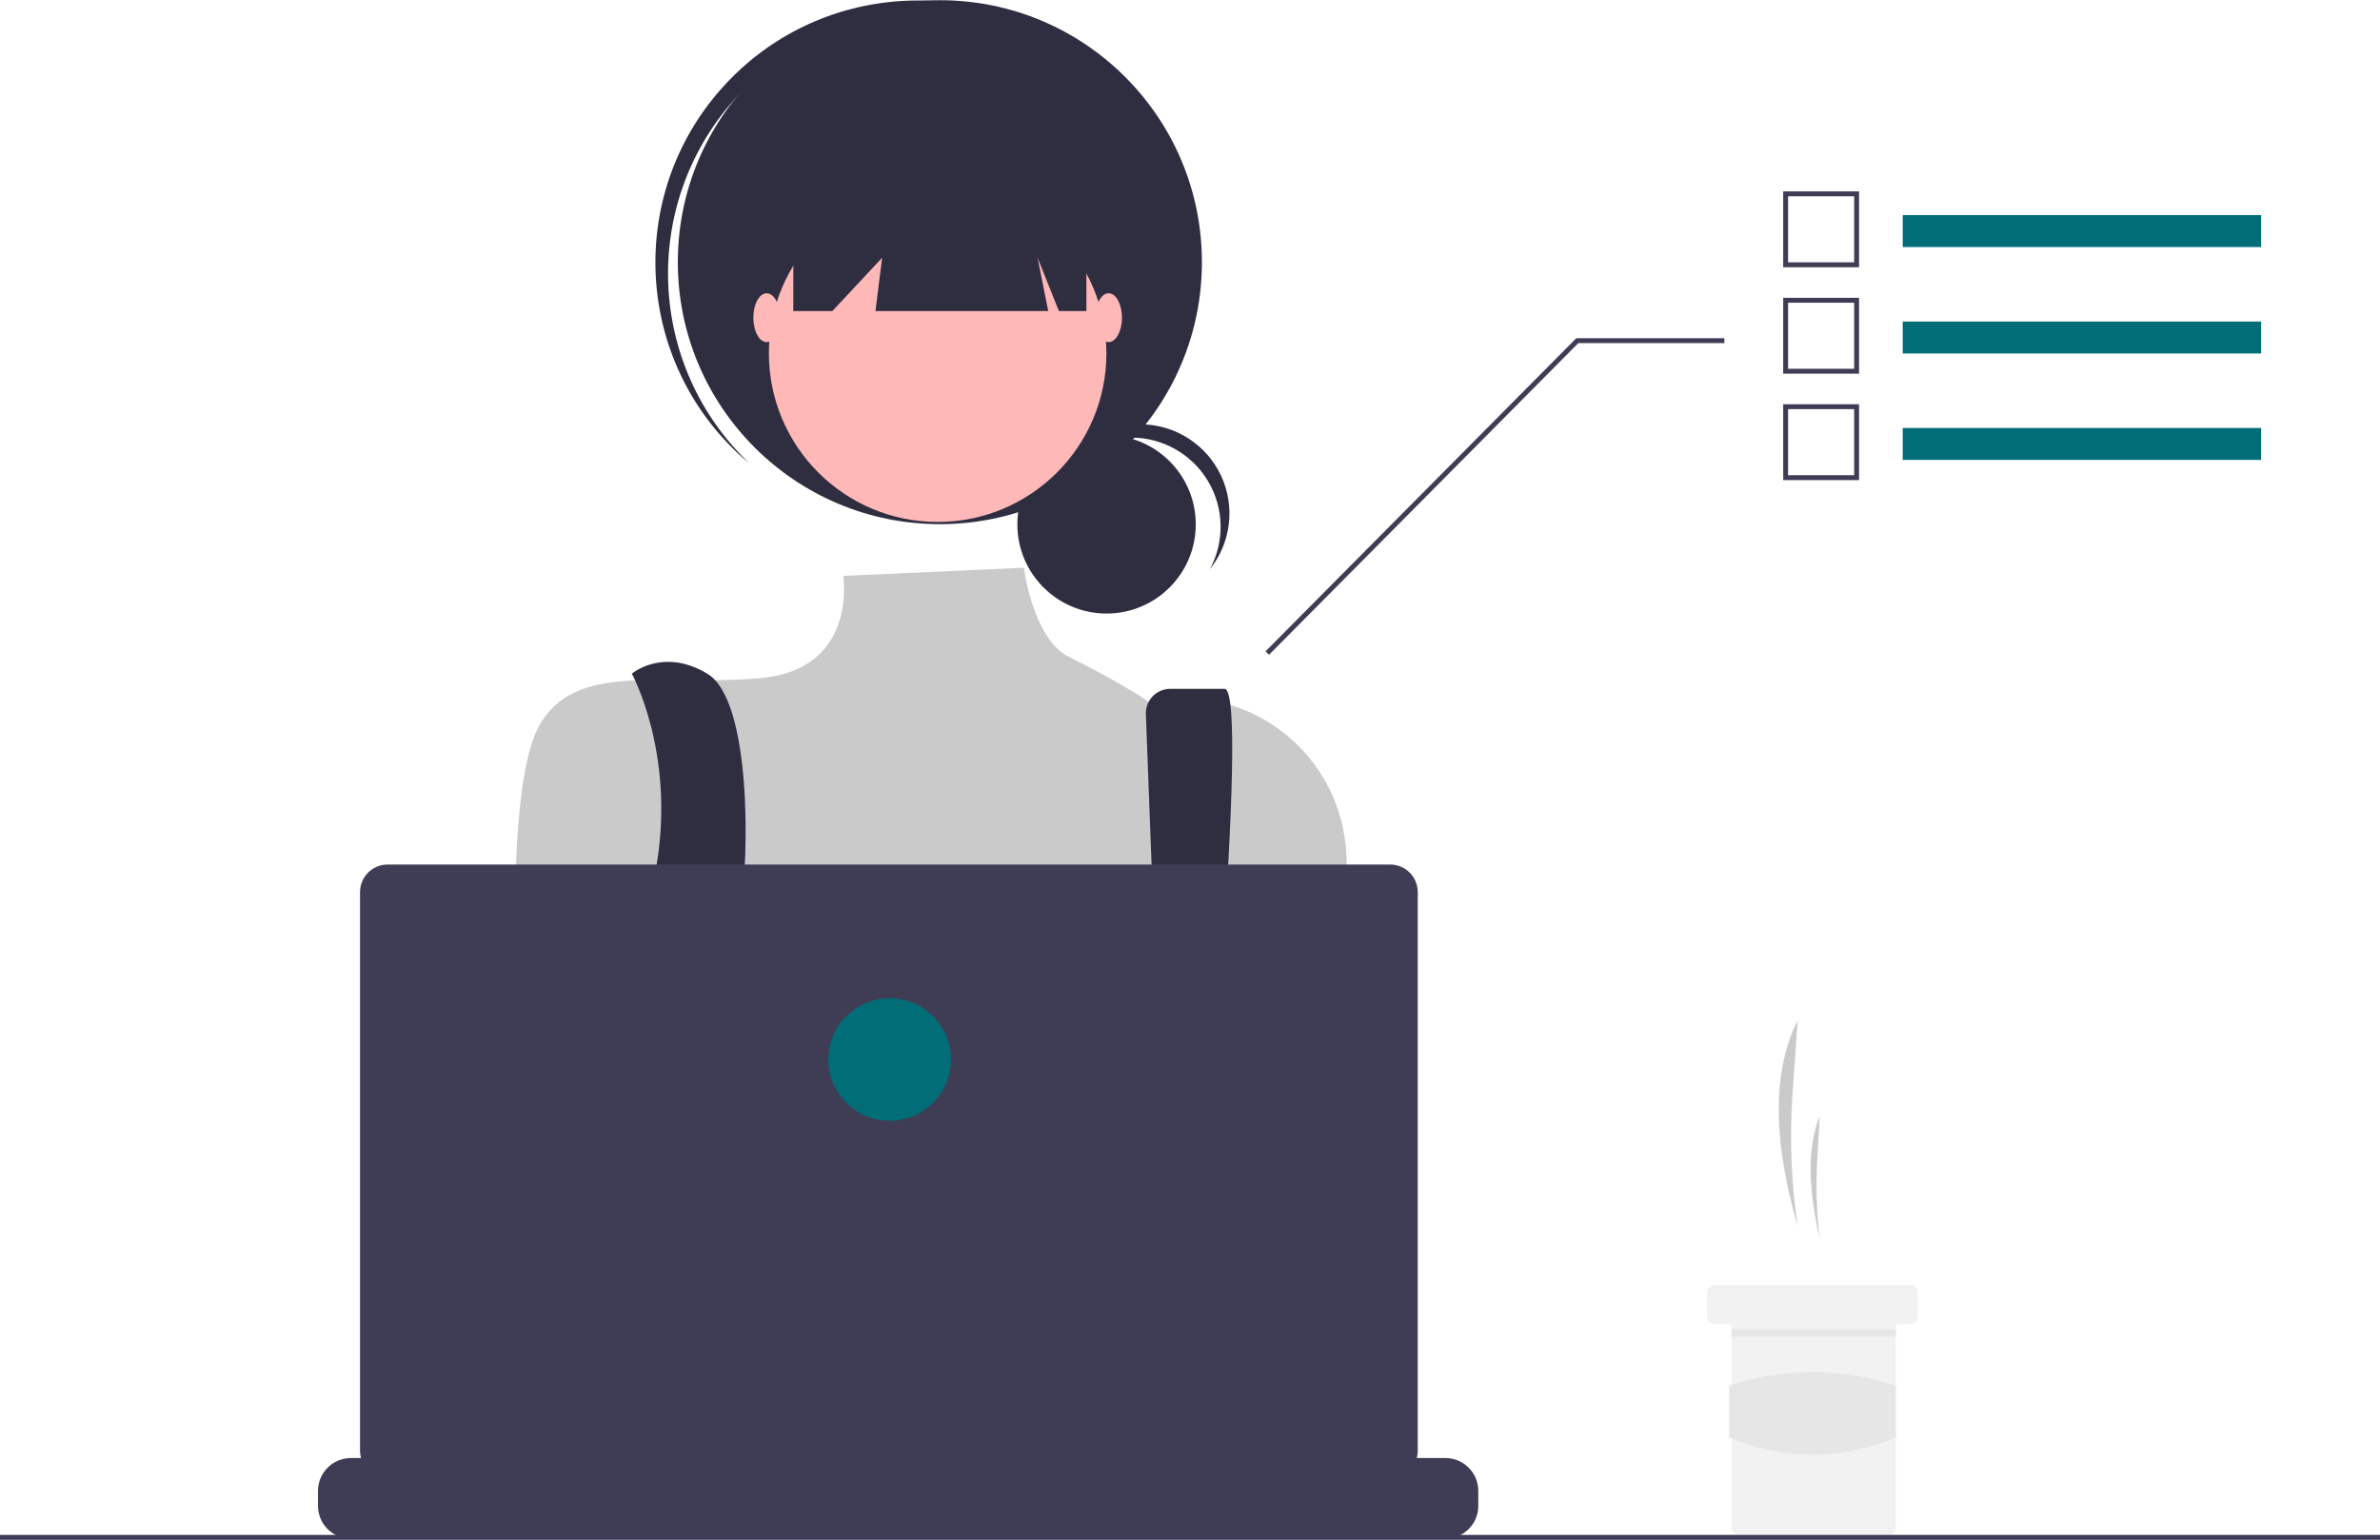
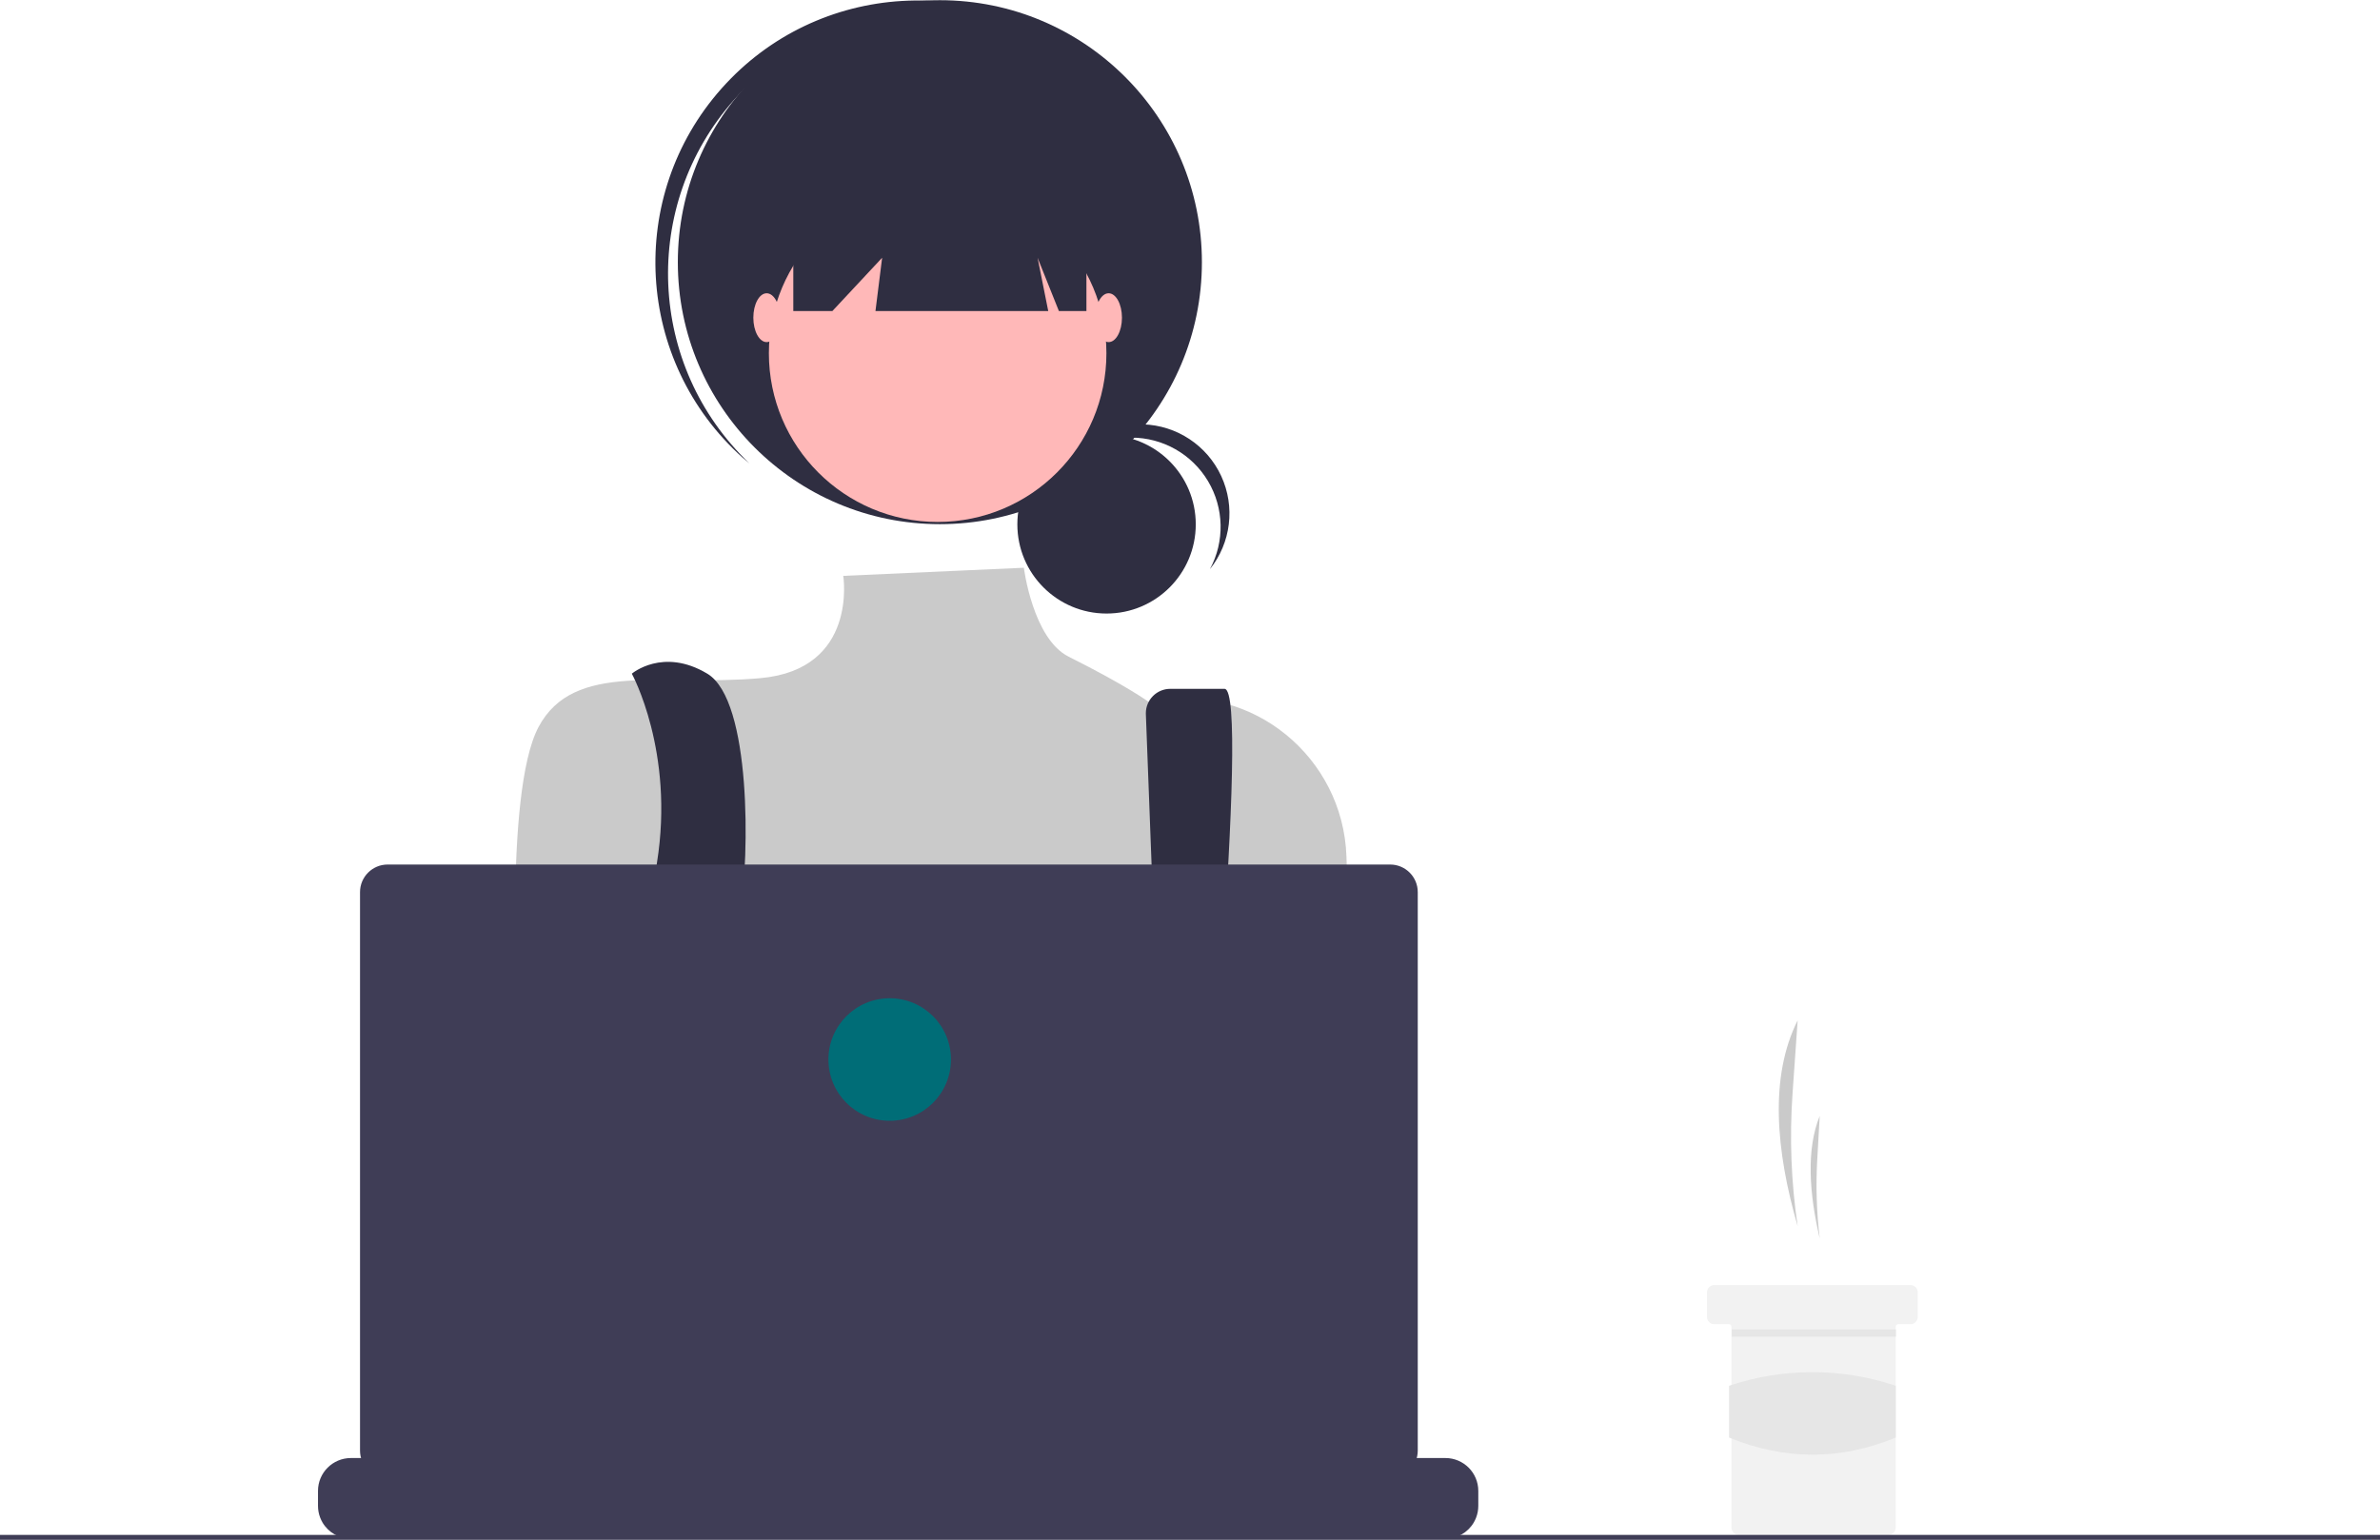
<svg xmlns="http://www.w3.org/2000/svg" id="ab47acfe-844d-4101-aa7b-df38aa50dbe4" data-name="Layer 1" width="971.052" height="628.381" viewBox="0 0 971.052 628.381">
  <path d="M847.931,636.215h0a249.626,249.626,0,0,1-2.095-54.111l2.095-29.889h0c-11.542,22.966-8.933,53.192,0,84Z" transform="translate(-114.4741 -135.8093)" fill="#cacaca" />
  <path d="M856.931,641.215h0a183.497,183.497,0,0,1-1.008-32.209l1.008-17.791h0C851.378,604.885,852.633,622.877,856.931,641.215Z" transform="translate(-114.4741 -135.8093)" fill="#cacaca" />
  <path d="M896.936,663.217v10a3.016,3.016,0,0,1-3,3h-5a.996.996,0,0,0-1,1v82a3.016,3.016,0,0,1-3,3h-61a3.002,3.002,0,0,1-3-3v-82a1.003,1.003,0,0,0-1-1h-6a3.002,3.002,0,0,1-3-3v-10a2.996,2.996,0,0,1,3-3h80A3.009,3.009,0,0,1,896.936,663.217Z" transform="translate(-114.4741 -135.8093)" fill="#f2f2f2" />
  <rect x="706.552" y="542.508" width="67" height="3" fill="#e6e6e6" />
  <path d="M887.936,722.462c-22.42,9.278-45.084,9.38-68,0V701.327a106.79,106.79,0,0,1,68,0Z" transform="translate(-114.4741 -135.8093)" fill="#e6e6e6" />
  <circle cx="451.481" cy="213.985" r="36.396" fill="#2f2e41" />
  <path d="M576.095,314.401a36.401,36.401,0,0,1,32.039,53.669,36.387,36.387,0,1,0-60.454-39.982A36.306,36.306,0,0,1,576.095,314.401Z" transform="translate(-114.4741 -135.8093)" fill="#2f2e41" />
  <circle cx="383.471" cy="106.996" r="106.912" fill="#2f2e41" />
  <path d="M414.036,176.471A106.893,106.893,0,0,1,562.203,165.261c-.874-.831-1.739-1.669-2.648-2.476a106.913,106.913,0,0,0-142.066,159.807c.908.808,1.842,1.568,2.77,2.339A106.893,106.893,0,0,1,414.036,176.471Z" transform="translate(-114.4741 -135.8093)" fill="#2f2e41" />
  <circle cx="382.565" cy="144.143" r="68.859" fill="#ffb8b8" />
  <path d="M532.214,367.505l-73.688,3.313s6.15,38.108-33.715,41.732-76.107-7.248-90.604,19.933-8.248,123.966-8.248,123.966,27.181,97.852,48.926,112.349,212.013-5.436,212.013-5.436L666.526,562.817l-2.697-77.54c-1.408-40.491-38.377-70.892-78.194-63.398q-1.173.221-2.362.475s-8.747-6.538-32.747-18.538C535.849,396.479,532.214,367.505,532.214,367.505Z" transform="translate(-114.4741 -135.8093)" fill="#cacaca" />
  <path d="M372.26,410.738s17.514,31.778,10.266,77.08,23.164,141.114,23.164,141.114l21.745-5.436s-14.497-94.228-10.872-115.973,4.624-85.913-13.497-96.785S372.26,410.738,372.26,410.738Z" transform="translate(-114.4741 -135.8093)" fill="#2f2e41" />
  <path d="M581.999,427.4l7.617,200.626,14.497,9.06s20.839-220.167,9.966-220.167H591.956a9.97,9.97,0,0,0-9.97,9.97Q581.986,427.145,581.999,427.4Z" transform="translate(-114.4741 -135.8093)" fill="#2f2e41" />
  <circle cx="301.182" cy="479.532" r="9.06" fill="#006d77" />
  <circle cx="482.39" cy="488.592" r="9.06" fill="#006d77" />
  <polygon points="323.672 58.069 323.672 126.928 339.619 126.928 359.914 105.183 357.196 126.928 427.685 126.928 423.336 105.183 432.034 126.928 443.269 126.928 443.269 58.069 323.672 58.069" fill="#2f2e41" />
  <ellipse cx="312.8" cy="129.647" rx="5.436" ry="9.966" fill="#ffb8b8" />
  <ellipse cx="452.329" cy="129.647" rx="5.436" ry="9.966" fill="#ffb8b8" />
  <path d="M717.626,744.255v6.07a13.34,13.34,0,0,1-.91,4.87,13.683,13.683,0,0,1-.97,2,13.437,13.437,0,0,1-11.55,6.56h-446.55a13.437,13.437,0,0,1-11.55-6.56,13.69,13.69,0,0,1-.97-2,13.341,13.341,0,0,1-.91-4.87v-6.07a13.426,13.426,0,0,1,13.423-13.43h25.747v-2.83a.559.559,0,0,1,.558-.56h13.432a.559.559,0,0,1,.56.558v2.832h8.39v-2.83a.559.559,0,0,1,.558-.56h13.432a.559.559,0,0,1,.56.558v2.832h8.4v-2.83a.559.559,0,0,1,.558-.56h13.432a.559.559,0,0,1,.56.558v2.832h8.39v-2.83a.559.559,0,0,1,.558-.56h13.432a.559.559,0,0,1,.56.558v2.832h8.39v-2.83a.559.559,0,0,1,.558-.56h13.432a.559.559,0,0,1,.56.558v2.832h8.4v-2.83a.559.559,0,0,1,.558-.56h13.432a.559.559,0,0,1,.56.558v2.832h8.39v-2.83a.559.559,0,0,1,.558-.56H526.806a.559.559,0,0,1,.56.558v2.832h8.4v-2.83a.559.559,0,0,1,.558-.56h13.432a.566.566,0,0,1,.56.56v2.83h8.39v-2.83a.559.559,0,0,1,.558-.56h13.432a.559.559,0,0,1,.56.558v2.832h8.39v-2.83a.559.559,0,0,1,.558-.56h13.432a.559.559,0,0,1,.56.558v2.832h8.4v-2.83a.559.559,0,0,1,.558-.56h13.432a.557.557,0,0,1,.55.56v2.83h8.4v-2.83a.559.559,0,0,1,.558-.56h13.432a.559.559,0,0,1,.56.558v2.832h8.39v-2.83a.559.559,0,0,1,.558-.56h13.432a.559.559,0,0,1,.56.558v2.832h39.17a13.426,13.426,0,0,1,13.43,13.423Z" transform="translate(-114.4741 -135.8093)" fill="#3f3d56" />
  <rect y="626.381" width="971.052" height="2" fill="#3f3d56" />
  <path d="M681.668,488.621H272.625a11.259,11.259,0,0,0-11.259,11.259V727.791A11.259,11.259,0,0,0,272.625,739.05H681.668a11.259,11.259,0,0,0,11.259-11.259V499.88a11.259,11.259,0,0,0-11.259-11.259Z" transform="translate(-114.4741 -135.8093)" fill="#3f3d56" />
  <circle cx="363" cy="432.381" r="25" fill="#006d77" />
-   <polygon points="517.763 267.219 643.969 140.016 703.552 140.016 703.552 138.016 643.134 138.016 642.841 138.313 516.341 265.813 517.763 267.219" fill="#3f3d56" />
-   <rect x="776.328" y="87.792" width="146.224" height="13.03" fill="#006d77" />
-   <path d="M872.981,244.87H842.026V213.915H872.981Zm-28.955-2H870.981V215.915H844.026Z" transform="translate(-114.4741 -135.8093)" fill="#3f3d56" />
-   <rect x="776.328" y="131.225" width="146.224" height="13.03" fill="#006d77" />
-   <path d="M872.981,288.303H842.026V257.348H872.981Zm-28.955-2H870.981V259.348H844.026Z" transform="translate(-114.4741 -135.8093)" fill="#3f3d56" />
-   <rect x="776.328" y="174.658" width="146.224" height="13.03" fill="#006d77" />
-   <path d="M872.981,331.736H842.026V300.781H872.981Zm-28.955-2H870.981V302.781H844.026Z" transform="translate(-114.4741 -135.8093)" fill="#3f3d56" />
</svg>
